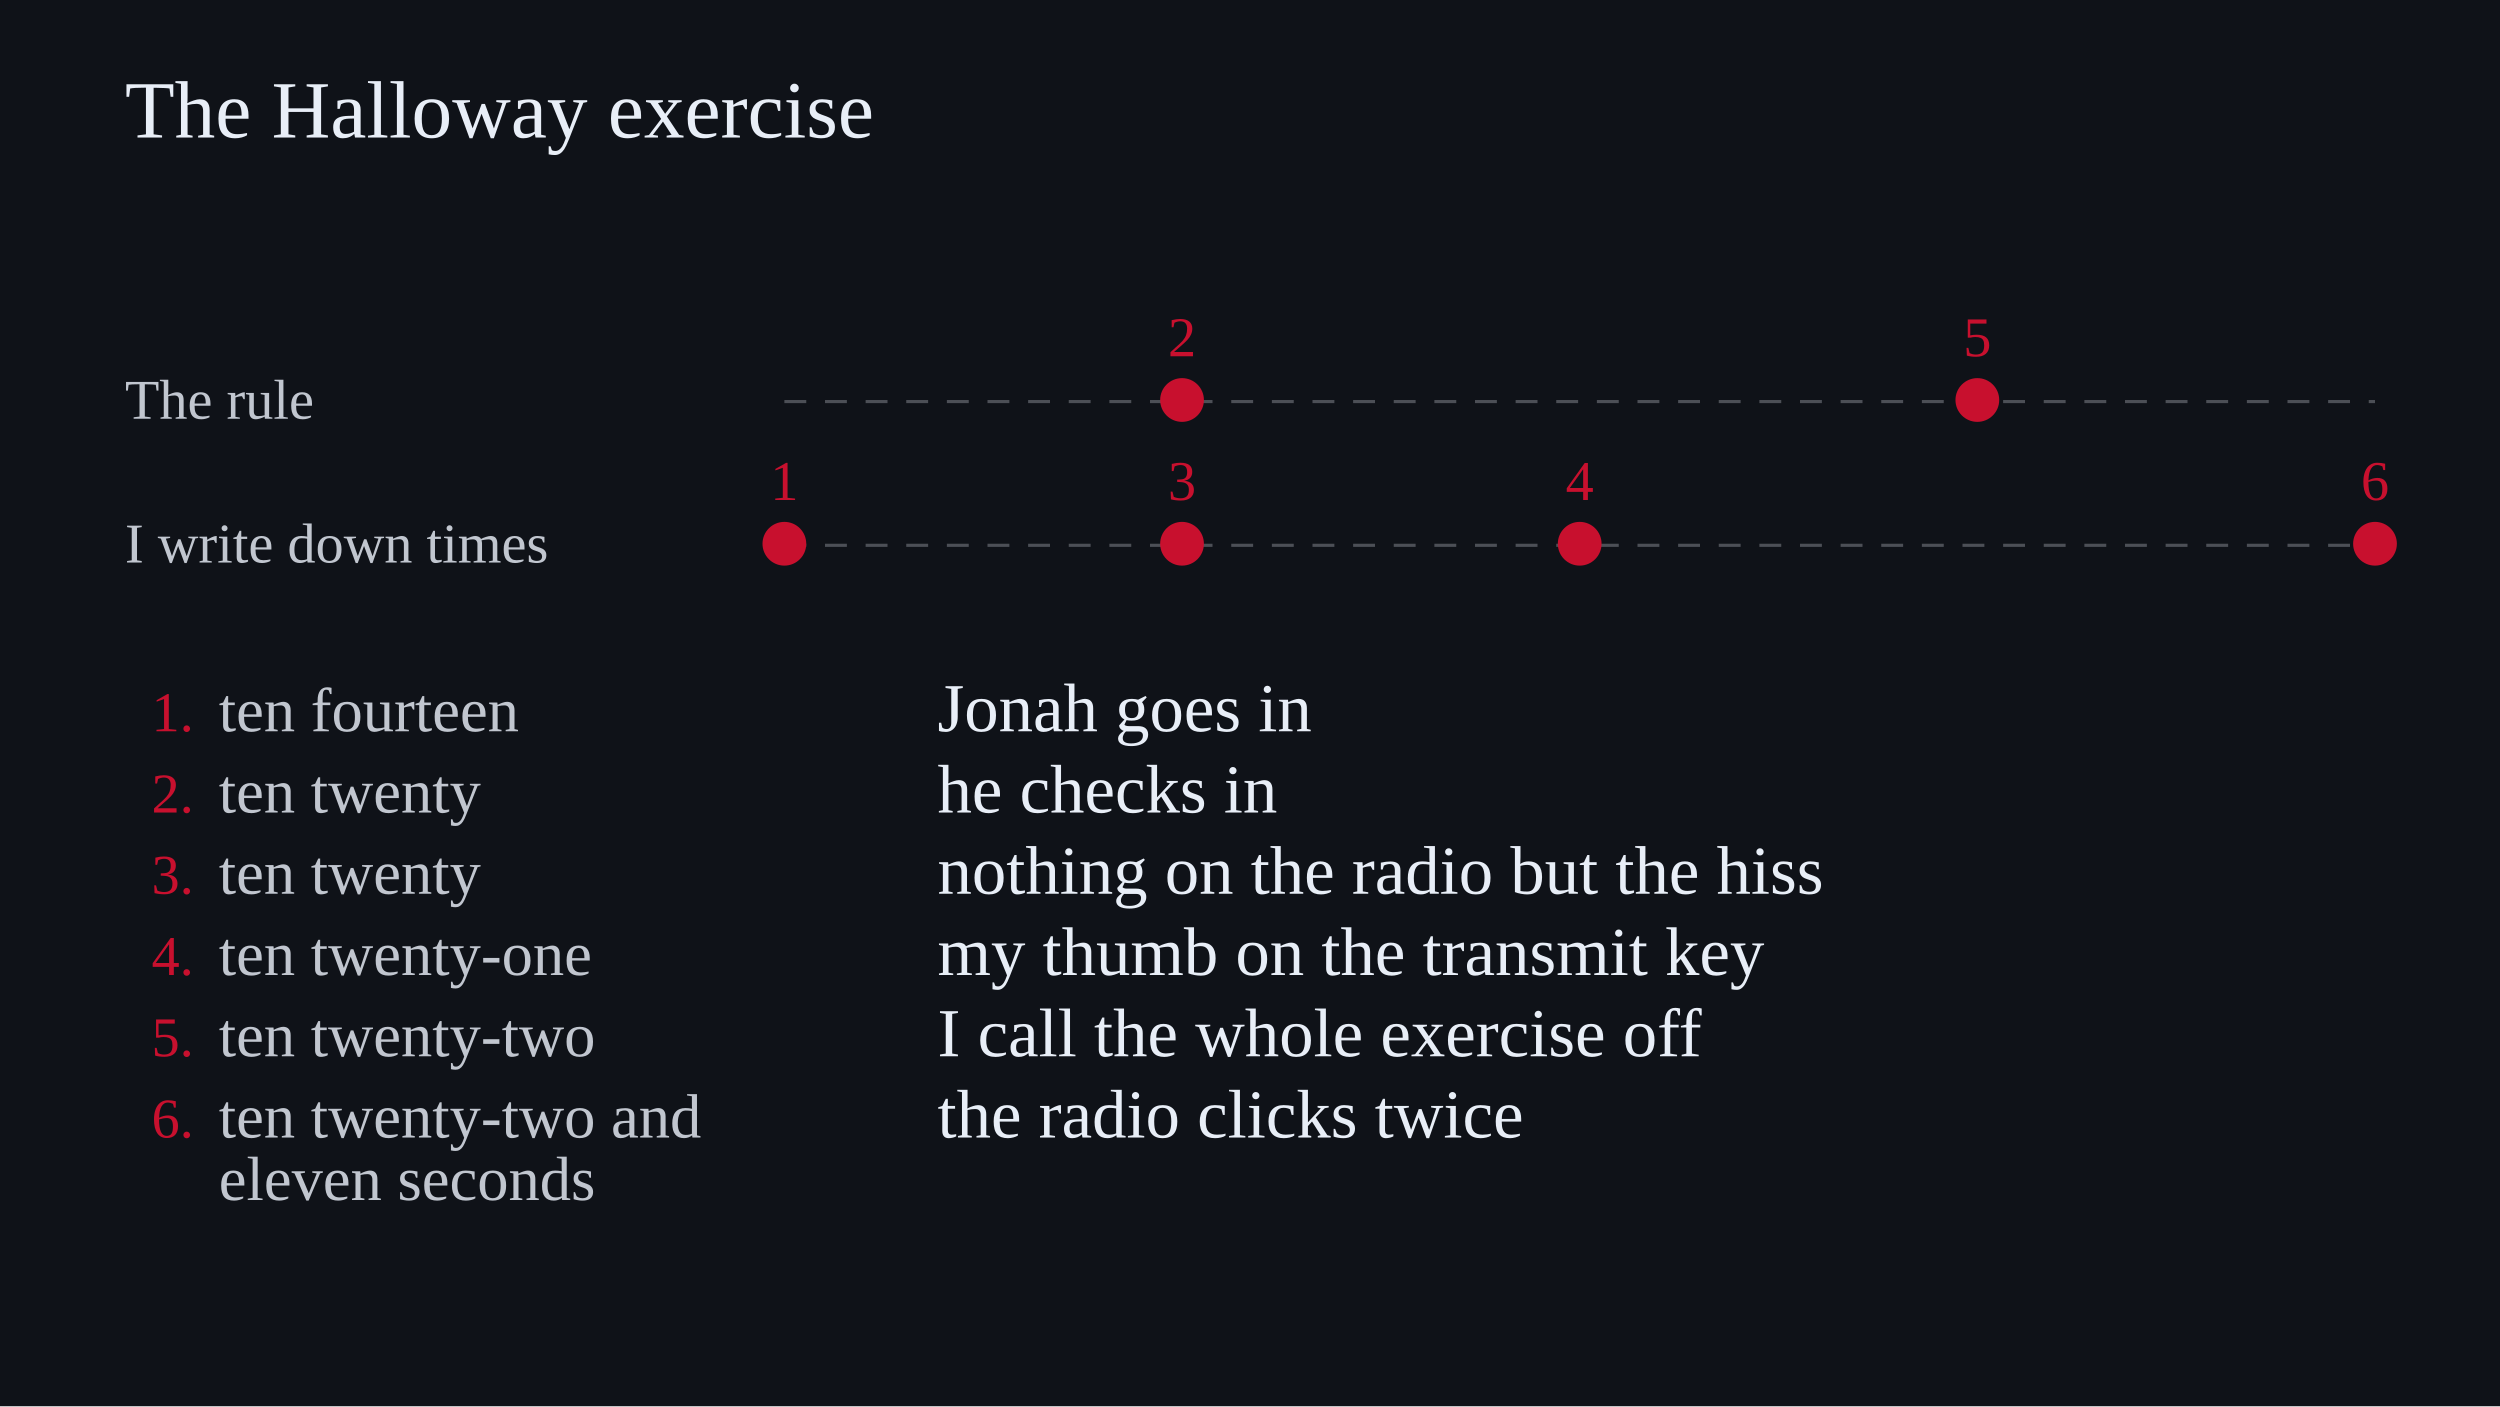
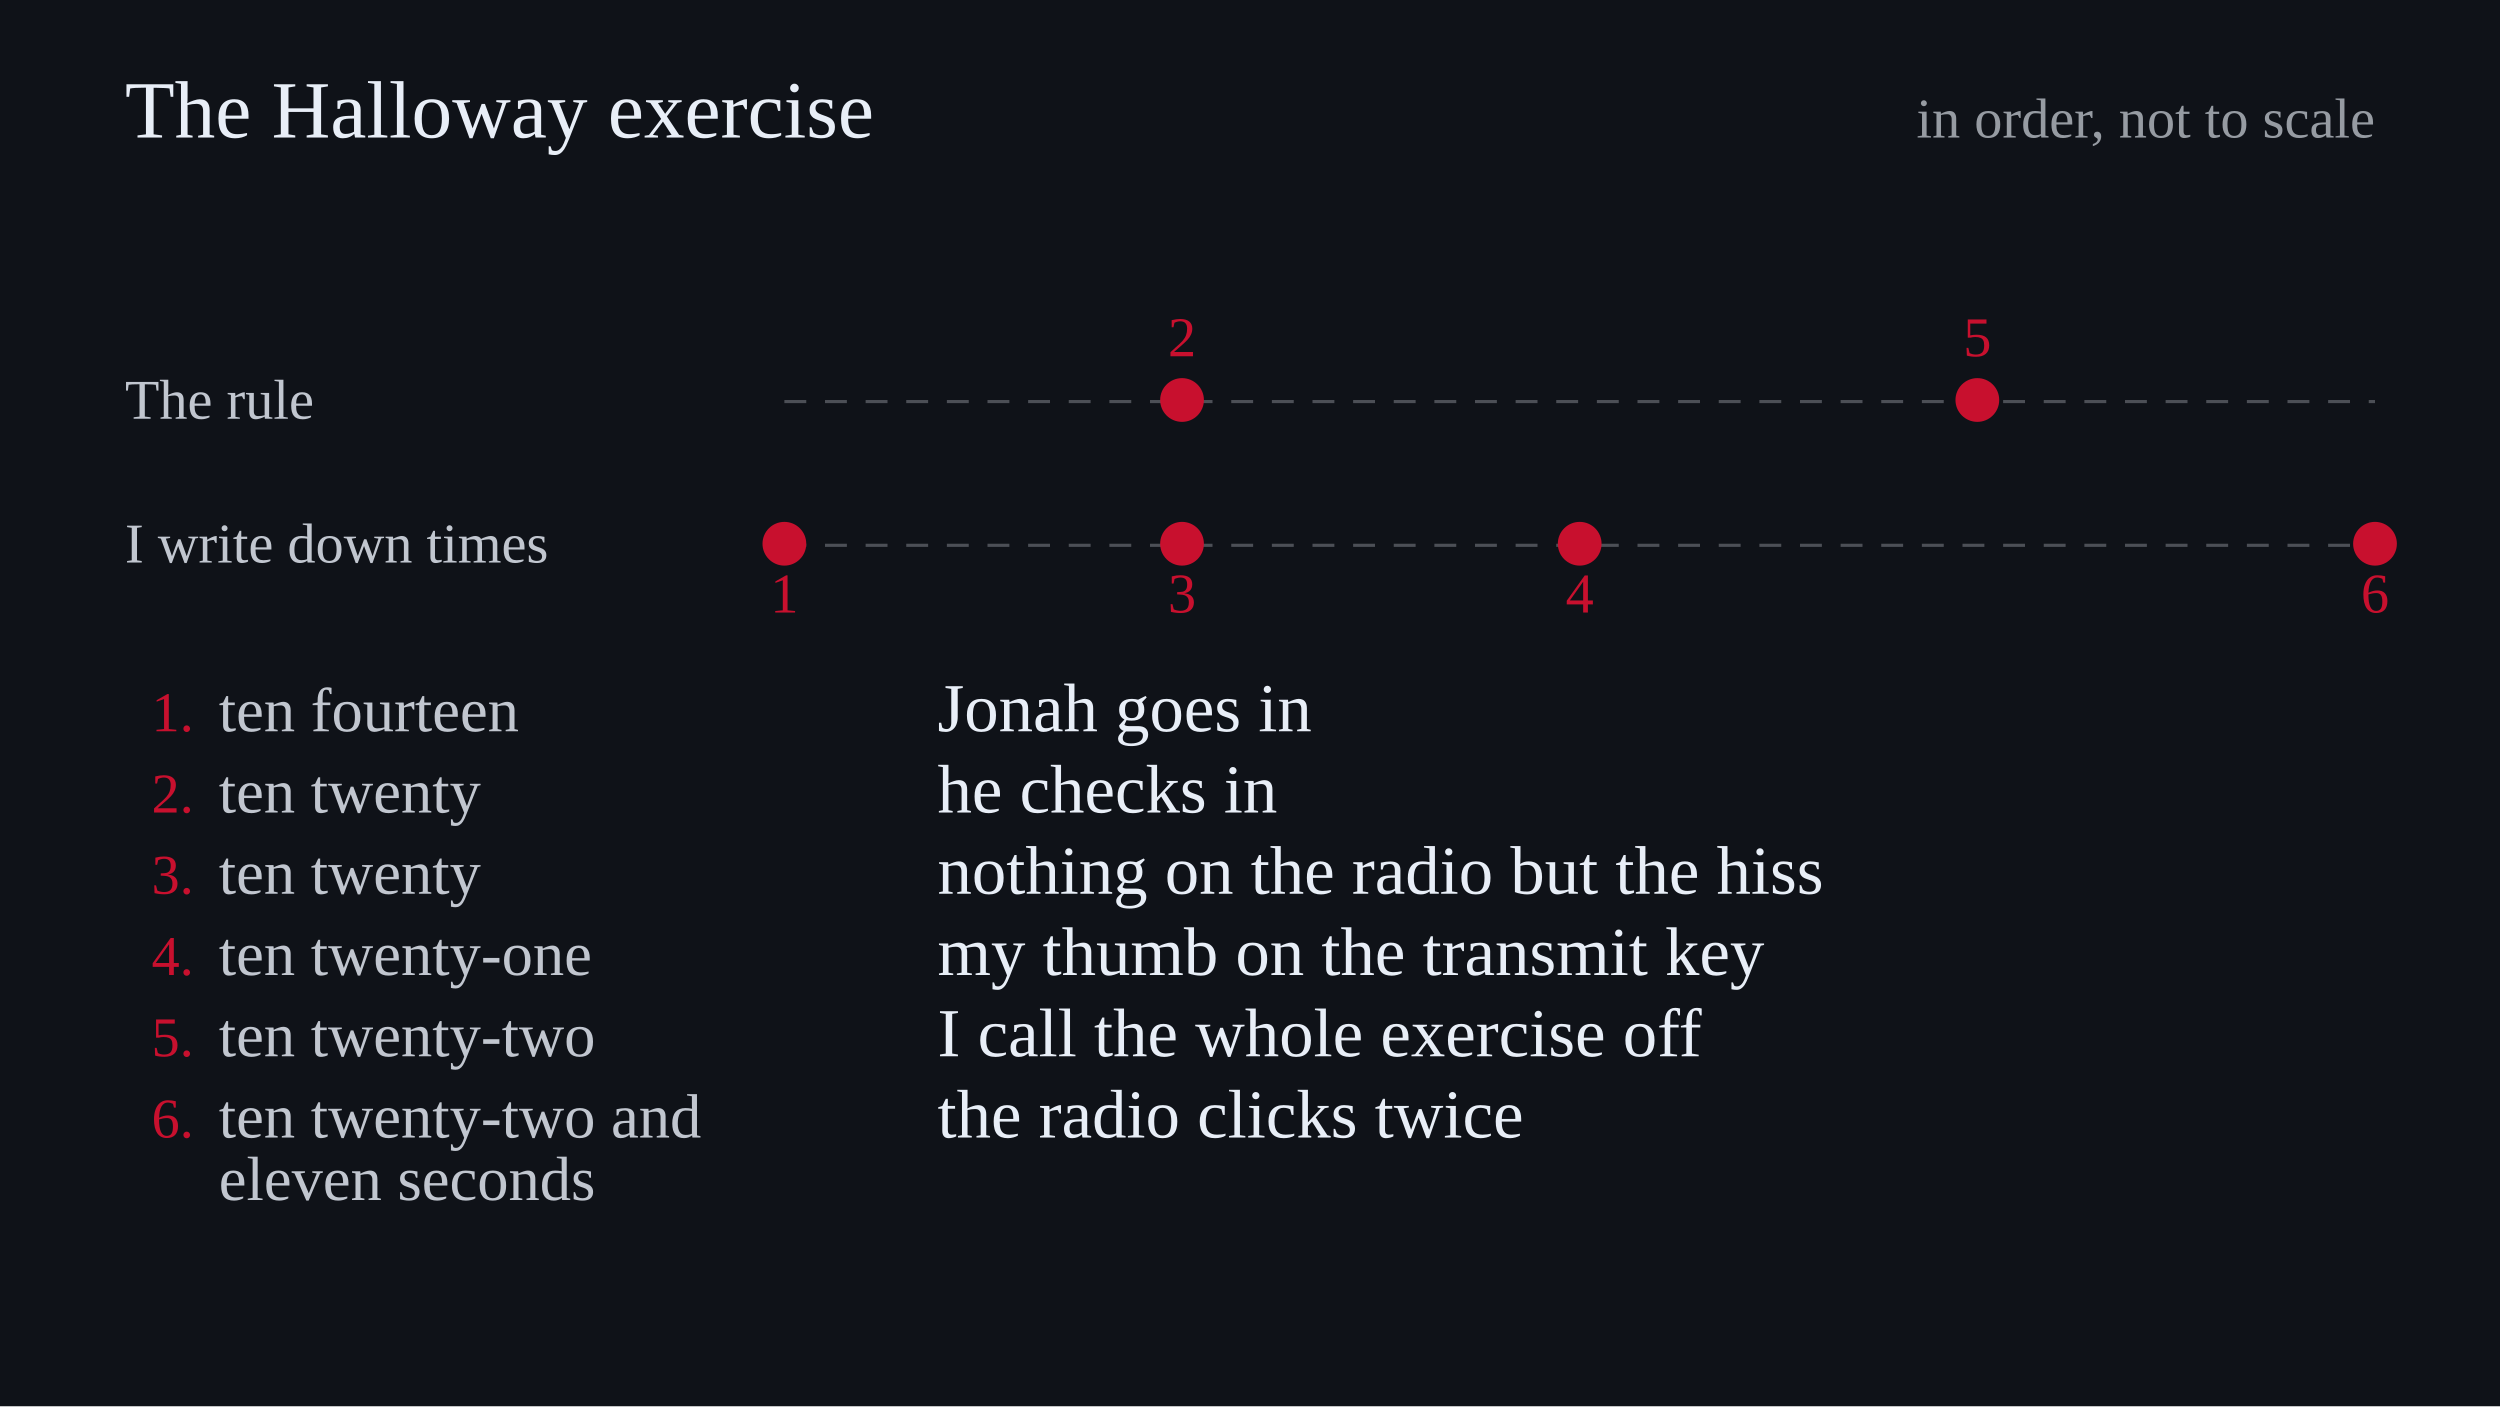
<svg xmlns="http://www.w3.org/2000/svg" width="800" height="450" viewBox="0 0 800 450" role="img">
  <rect x="0" y="0" width="800" height="450" fill="#0f1218" />
  <text x="40" y="44" font-size="26" fill="#e8eef7">The Halloway exercise</text>
+   <text x="760" y="44" font-size="18" fill="#e8eef7" text-anchor="end" fill-opacity="0.62">in order, not to scale</text>
  <text x="40" y="134" font-size="18" fill="#e8eef7" fill-opacity="0.82">The rule</text>
  <line x1="251" y1="128.5" x2="760" y2="128.5" stroke="rgba(232,238,247,0.28)" stroke-width="1" stroke-dasharray="7 6" />
  <text x="40" y="180" font-size="18" fill="#e8eef7" fill-opacity="0.82">I write down times</text>
  <line x1="251" y1="174.5" x2="760" y2="174.5" stroke="rgba(232,238,247,0.28)" stroke-width="1" stroke-dasharray="7 6" />
  <circle cx="251" cy="174" r="7" fill="#c8102e" />
-   <text x="251" y="160" font-size="18" fill="#c8102e" text-anchor="middle">1</text>
+   <text x="251" y="196" font-size="18" fill="#c8102e" text-anchor="middle">1</text>
  <circle cx="378.25" cy="128" r="7" fill="#c8102e" />
  <text x="378.25" y="114" font-size="18" fill="#c8102e" text-anchor="middle">2</text>
  <circle cx="378.25" cy="174" r="7" fill="#c8102e" />
-   <text x="378.25" y="160" font-size="18" fill="#c8102e" text-anchor="middle">3</text>
+   <text x="378.25" y="196" font-size="18" fill="#c8102e" text-anchor="middle">3</text>
  <circle cx="505.5" cy="174" r="7" fill="#c8102e" />
-   <text x="505.5" y="160" font-size="18" fill="#c8102e" text-anchor="middle">4</text>
+   <text x="505.5" y="196" font-size="18" fill="#c8102e" text-anchor="middle">4</text>
  <circle cx="632.75" cy="128" r="7" fill="#c8102e" />
  <text x="632.75" y="114" font-size="18" fill="#c8102e" text-anchor="middle">5</text>
  <circle cx="760" cy="174" r="7" fill="#c8102e" />
-   <text x="760" y="160" font-size="18" fill="#c8102e" text-anchor="middle">6</text>
+   <text x="760" y="196" font-size="18" fill="#c8102e" text-anchor="middle">6</text>
  <text x="62" y="234" font-size="18" fill="#c8102e" text-anchor="end">1.</text>
  <text x="70" y="234" font-size="20" fill="#e8eef7" fill-opacity="0.82">ten fourteen</text>
  <text x="300" y="234" font-size="22" fill="#e8eef7">Jonah goes in</text>
  <text x="62" y="260" font-size="18" fill="#c8102e" text-anchor="end">2.</text>
  <text x="70" y="260" font-size="20" fill="#e8eef7" fill-opacity="0.82">ten twenty</text>
  <text x="300" y="260" font-size="22" fill="#e8eef7">he checks in</text>
  <text x="62" y="286" font-size="18" fill="#c8102e" text-anchor="end">3.</text>
  <text x="70" y="286" font-size="20" fill="#e8eef7" fill-opacity="0.82">ten twenty</text>
  <text x="300" y="286" font-size="22" fill="#e8eef7">nothing on the radio but the hiss</text>
  <text x="62" y="312" font-size="18" fill="#c8102e" text-anchor="end">4.</text>
  <text x="70" y="312" font-size="20" fill="#e8eef7" fill-opacity="0.82">ten twenty-one</text>
  <text x="300" y="312" font-size="22" fill="#e8eef7">my thumb on the transmit key</text>
  <text x="62" y="338" font-size="18" fill="#c8102e" text-anchor="end">5.</text>
  <text x="70" y="338" font-size="20" fill="#e8eef7" fill-opacity="0.82">ten twenty-two</text>
  <text x="300" y="338" font-size="22" fill="#e8eef7">I call the whole exercise off</text>
  <text x="62" y="364" font-size="18" fill="#c8102e" text-anchor="end">6.</text>
  <text x="70" y="364" font-size="20" fill="#e8eef7" fill-opacity="0.82">
    <tspan x="70" dy="0">ten twenty-two and</tspan>
    <tspan x="70" dy="20">eleven seconds</tspan>
  </text>
  <text x="300" y="364" font-size="22" fill="#e8eef7">the radio clicks twice</text>
</svg>
